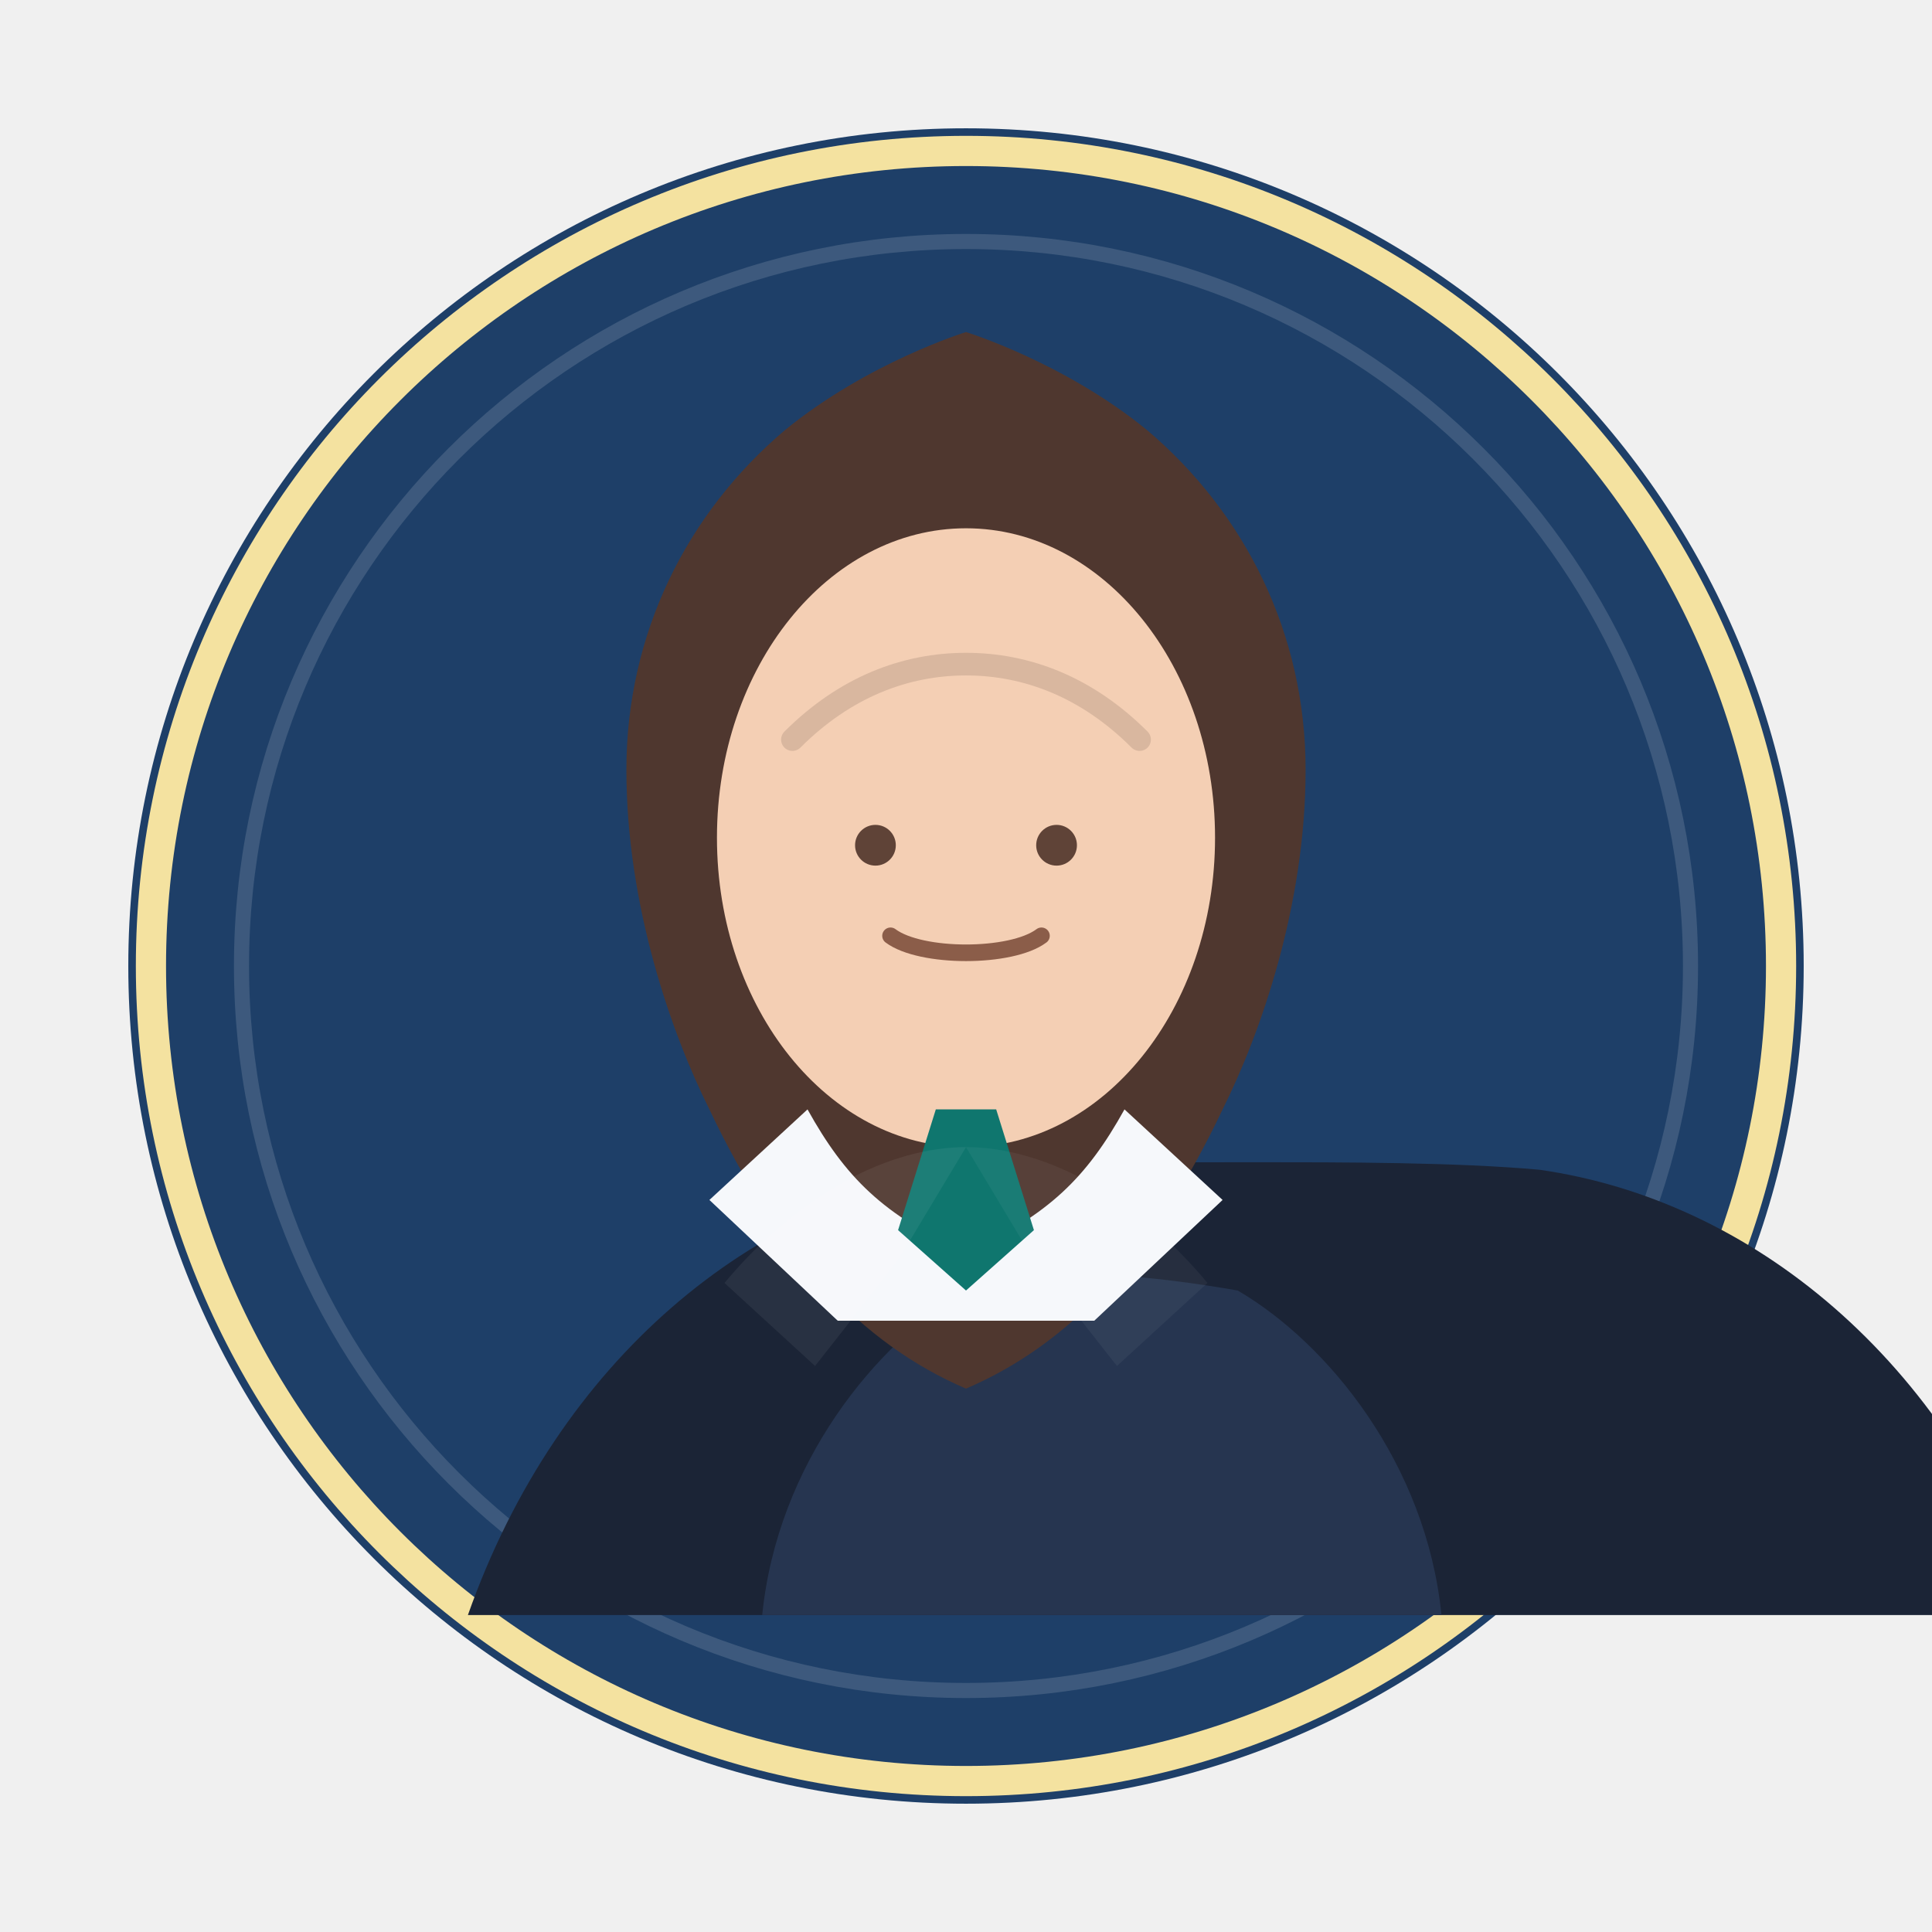
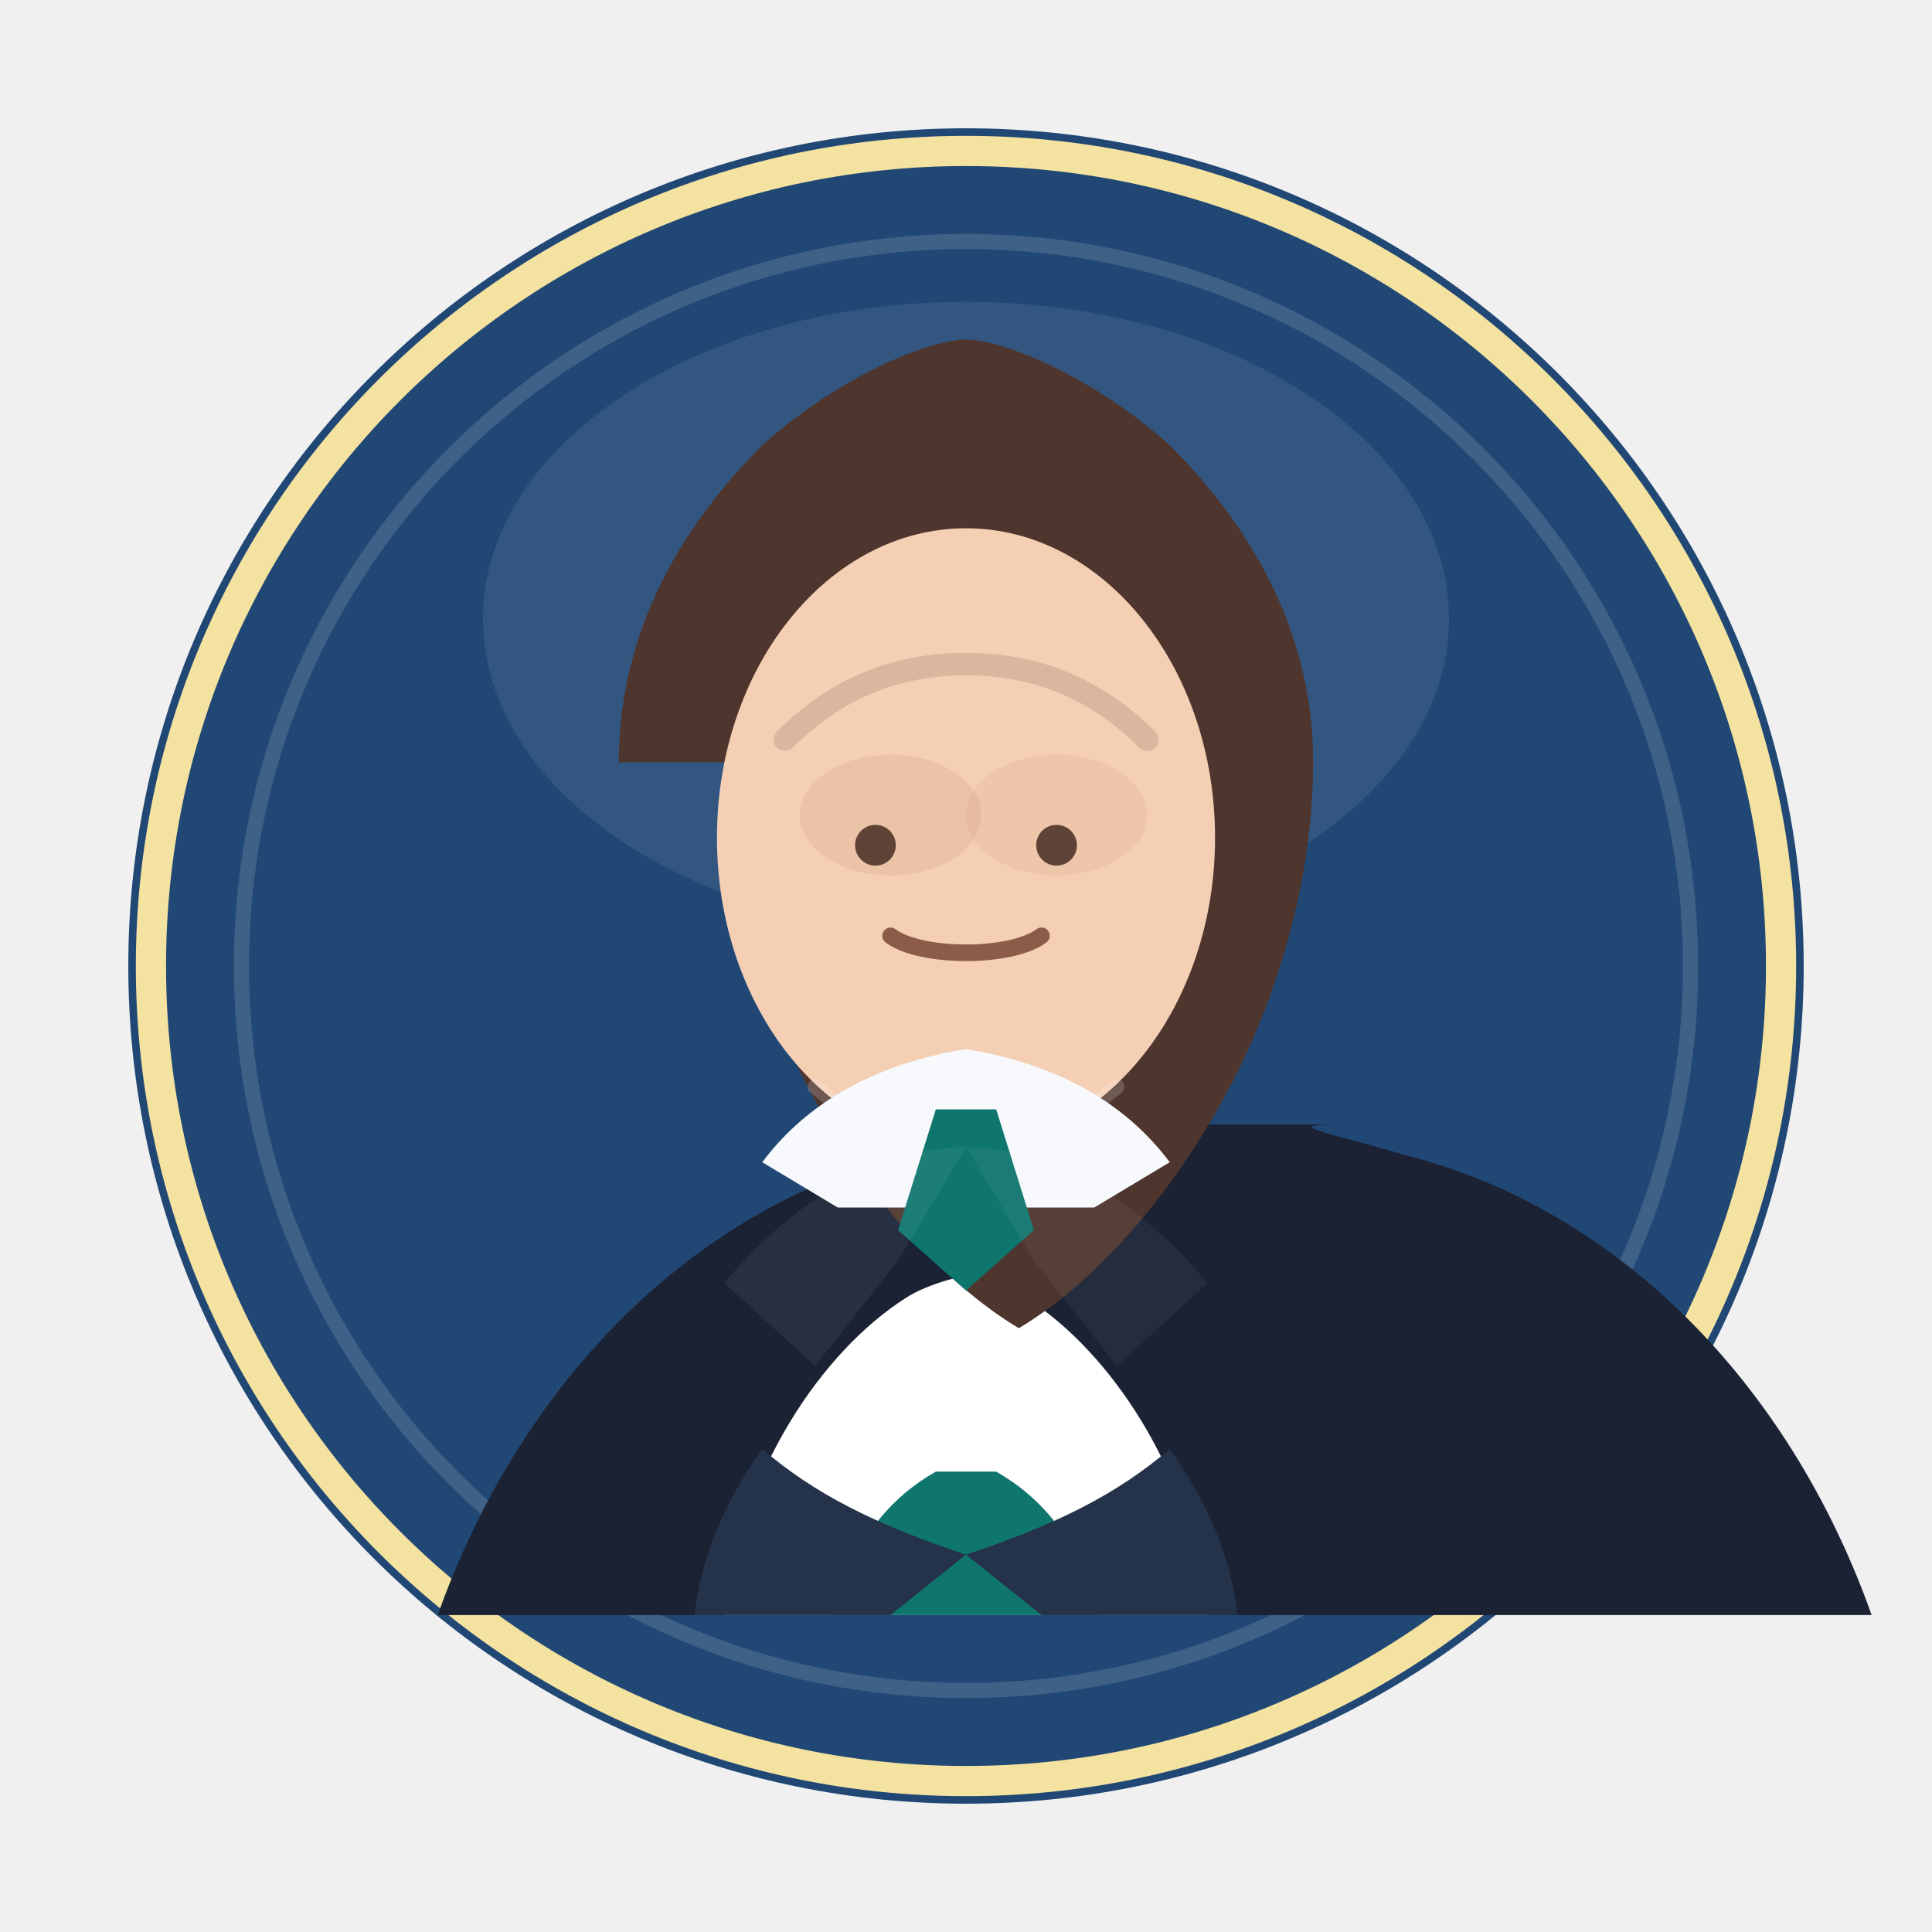
<svg xmlns="http://www.w3.org/2000/svg" viewBox="0 0 256 256" role="img" aria-label="Relationship manager headshot">
-   <circle cx="128" cy="128" r="111" fill="#1e3f68" />
+   <circle cx="128" cy="128" r="111" fill="#214875" />
  <circle cx="128" cy="128" r="108" fill="none" stroke="#f4e2a0" stroke-width="4" />
  <circle cx="128" cy="128" r="96" fill="none" stroke="#ffffff" stroke-opacity="0.14" stroke-width="2" />
-   <path d="M62 214c12-34 38-55 66-59 11-1 26-1 38-1s27 0 38 1c28 4 54 25 66 59" fill="#1b2436" />
-   <path d="M101 214c2-20 15-36 27-43 0 0 11-2 18-2s18 2 18 2c12 7 25 23 27 43" fill="#263550" />
-   <path d="M83 102c0-18 8-34 21-45 11-9 24-13 24-13s13 4 24 13c13 11 21 27 21 45 0 18-6 35-11 45-9 19-20 31-34 37-14-6-25-18-34-37-5-10-11-27-11-45Z" fill="#4f372f" />
+   <ellipse cx="128" cy="82" rx="64" ry="42" fill="#ffffff" fill-opacity="0.08" />
+   <path d="M58 214c11-31 34-54 62-61 10-3 17-4 8-4h50c-9 0-2 1 8 4 28 7 51 30 62 61" fill="#1a2234" />
+   <path d="M96 214c2-19 13-35 24-42 3-2 8-3 8-3h0s5 1 8 3c11 7 22 23 24 42" fill="#ffffff" />
+   <path d="M110 214c3-9 7-15 14-19h8c7 4 11 10 14 19" fill="#0f766e" />
+   <path d="M92 214c1-8 4-15 9-22 7 6 15 10 27 14l-10 8H92Z" fill="#24324a" />
+   <path d="M164 214c-1-8-4-15-9-22-7 6-15 10-27 14l10 8h26Z" fill="#24324a" />
+   <path d="M82 101c0-17 8-31 19-42 10-9 22-14 27-14s17 5 27 14c11 11 19 25 19 42 0 16-5 31-10 41-8 16-19 28-29 34-10-6-21-18-29-34-5-10-10-25-10-41Z" fill="#4e352d" />
  <ellipse cx="128" cy="111" rx="33" ry="41" fill="#f4cfb4" />
-   <path d="M105 98c7-7 15-10 23-10s16 3 23 10" fill="none" stroke="#d9b79f" stroke-width="3" stroke-linecap="round" />
+   <ellipse cx="118" cy="108" rx="12" ry="8" fill="#c78d6c" fill-opacity=".18" />
+   <ellipse cx="140" cy="108" rx="12" ry="8" fill="#c78d6c" fill-opacity=".14" />
+   <path d="M104 98c7-7 15-10 24-10s17 3 24 10" fill="none" stroke="#d9b79f" stroke-width="3" stroke-linecap="round" />
  <circle cx="116" cy="112" r="2.7" fill="#5f4337" />
  <circle cx="140" cy="112" r="2.7" fill="#5f4337" />
  <path d="M118 124c4 3 16 3 20 0" fill="none" stroke="#8b5d49" stroke-width="2.2" stroke-linecap="round" />
-   <path d="M107 147c5 9 10 14 21 19 11-5 16-10 21-19l13 12-17 16h-34l-17-16z" fill="#f6f8fb" />
+   <path d="M108 144c6 5 12 8 20 8s14-3 20-8" fill="none" stroke="#ffffff" stroke-opacity=".18" stroke-width="2" stroke-linecap="round" />
+   <path d="M101 154c6-8 15-13 27-15 12 2 21 7 27 15l-10 6h-34z" fill="#f7f9fc" />
  <path d="M124 147h8l5 16-9 8-9-8z" fill="#0f766e" />
-   <path d="M96 170c10-12 22-18 32-18l-9 15-11 14z" fill="#ffffff" fill-opacity="0.06" />
-   <path d="M160 170c-10-12-22-18-32-18l9 15 11 14z" fill="#ffffff" fill-opacity="0.05" />
+   <path d="M96 170c10-12 22-18 32-18l-9 15-11 14z" fill="#ffffff" fill-opacity=".06" />
+   <path d="M160 170c-10-12-22-18-32-18l9 15 11 14z" fill="#ffffff" fill-opacity=".05" />
</svg>
